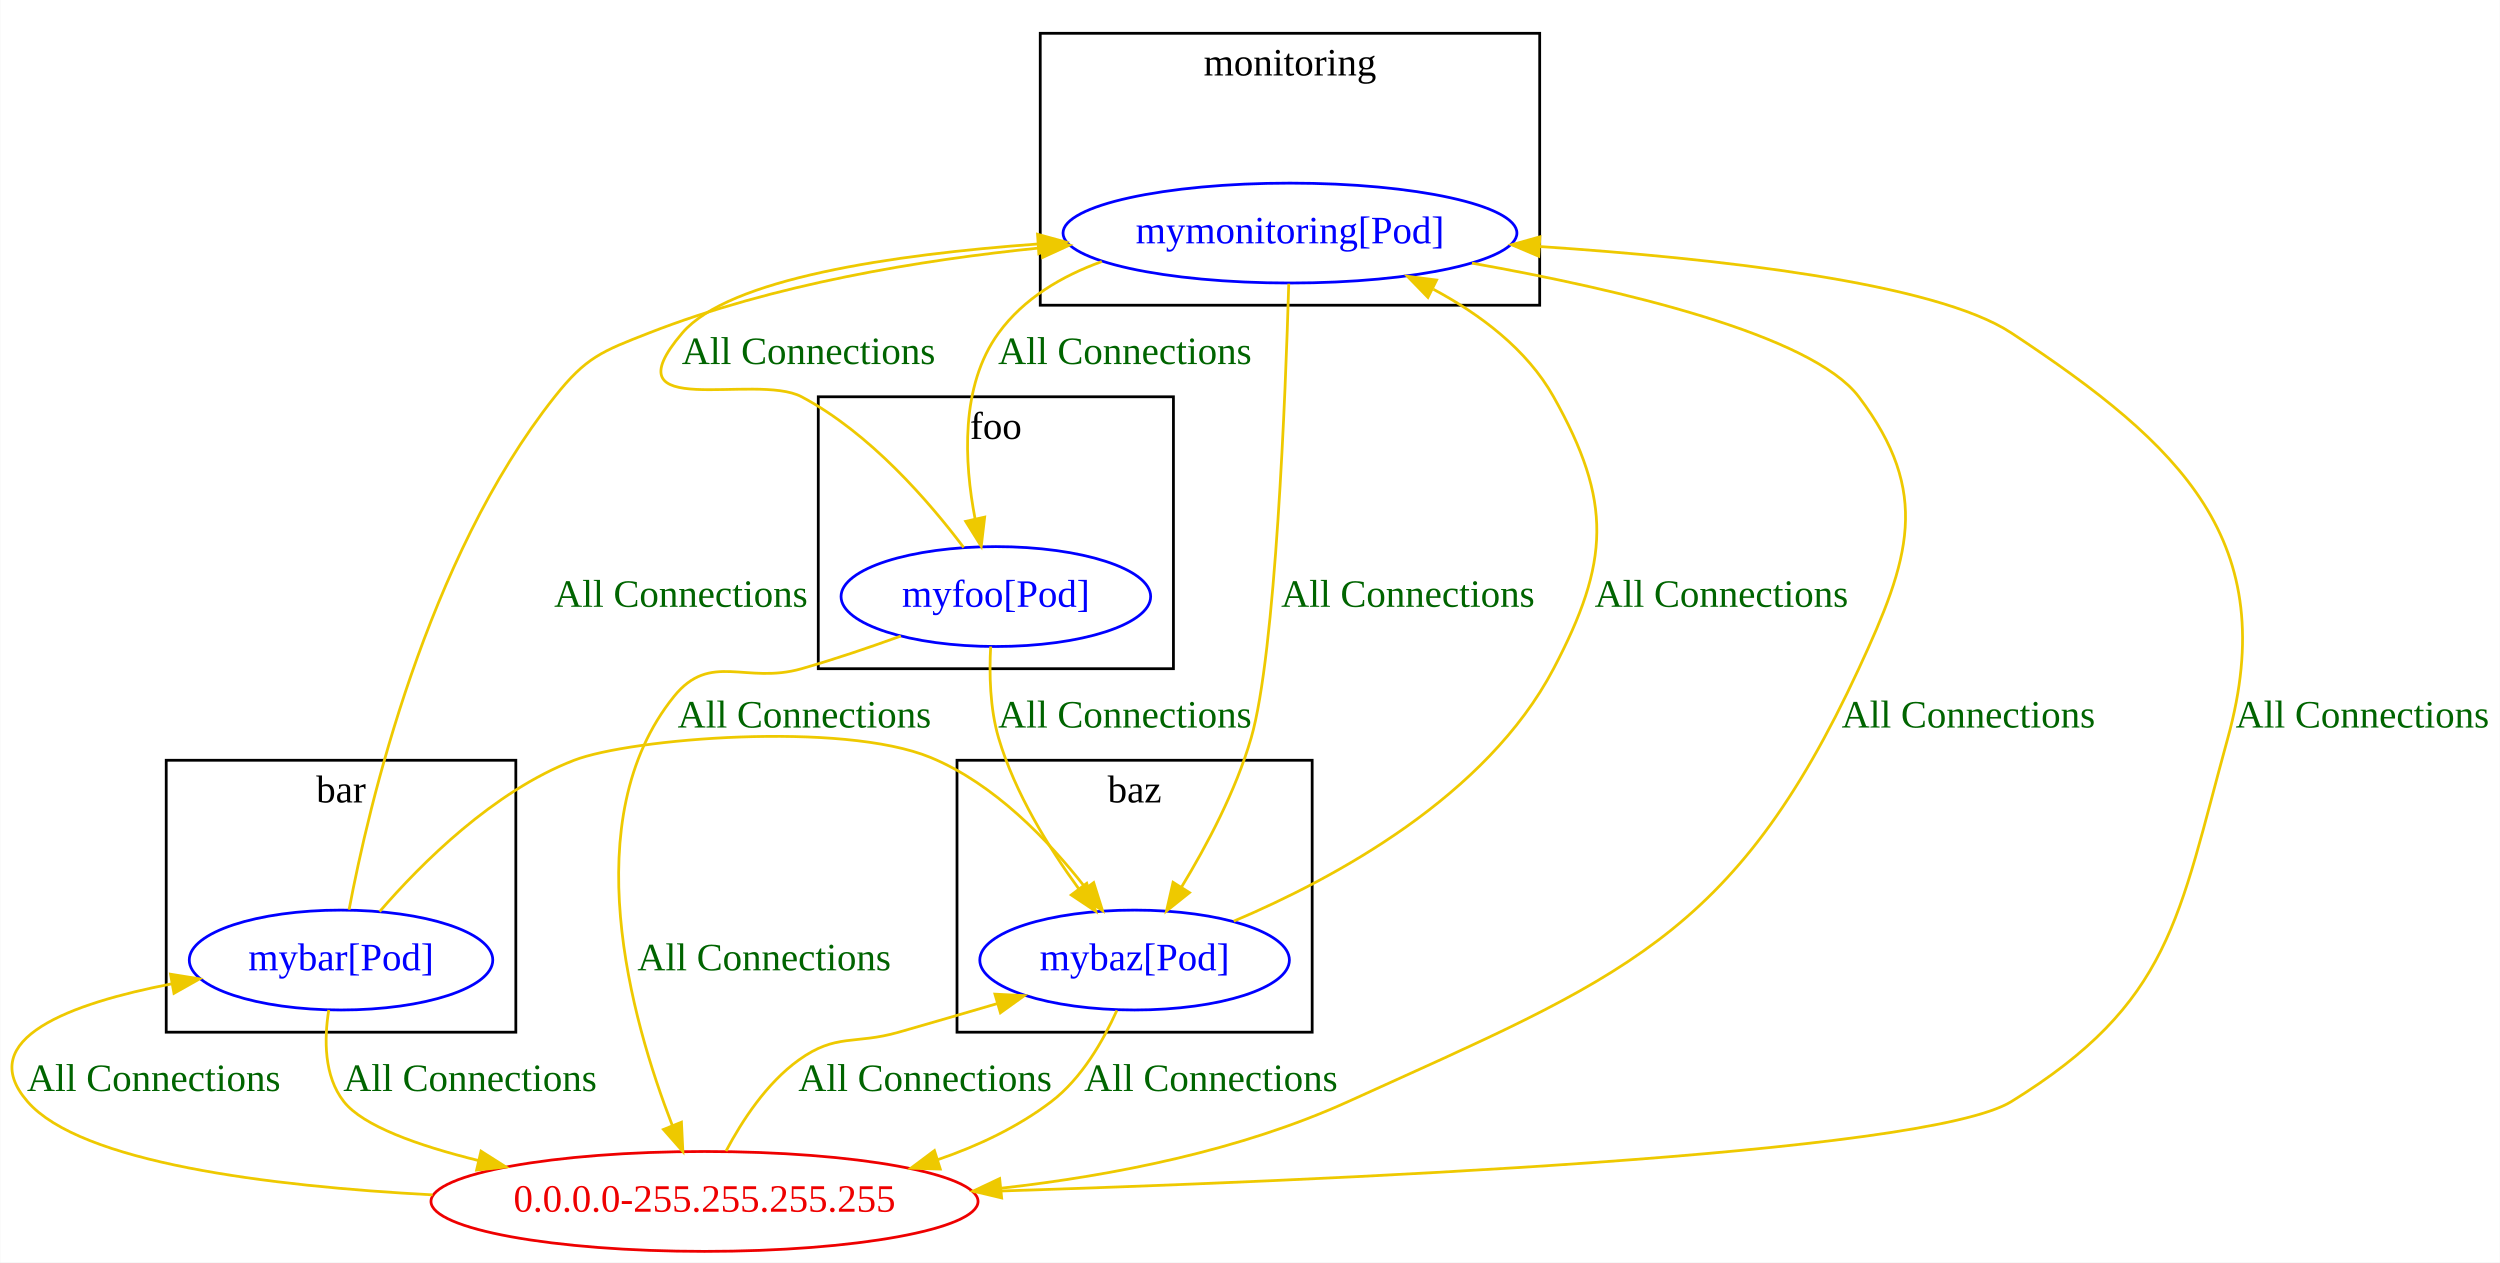
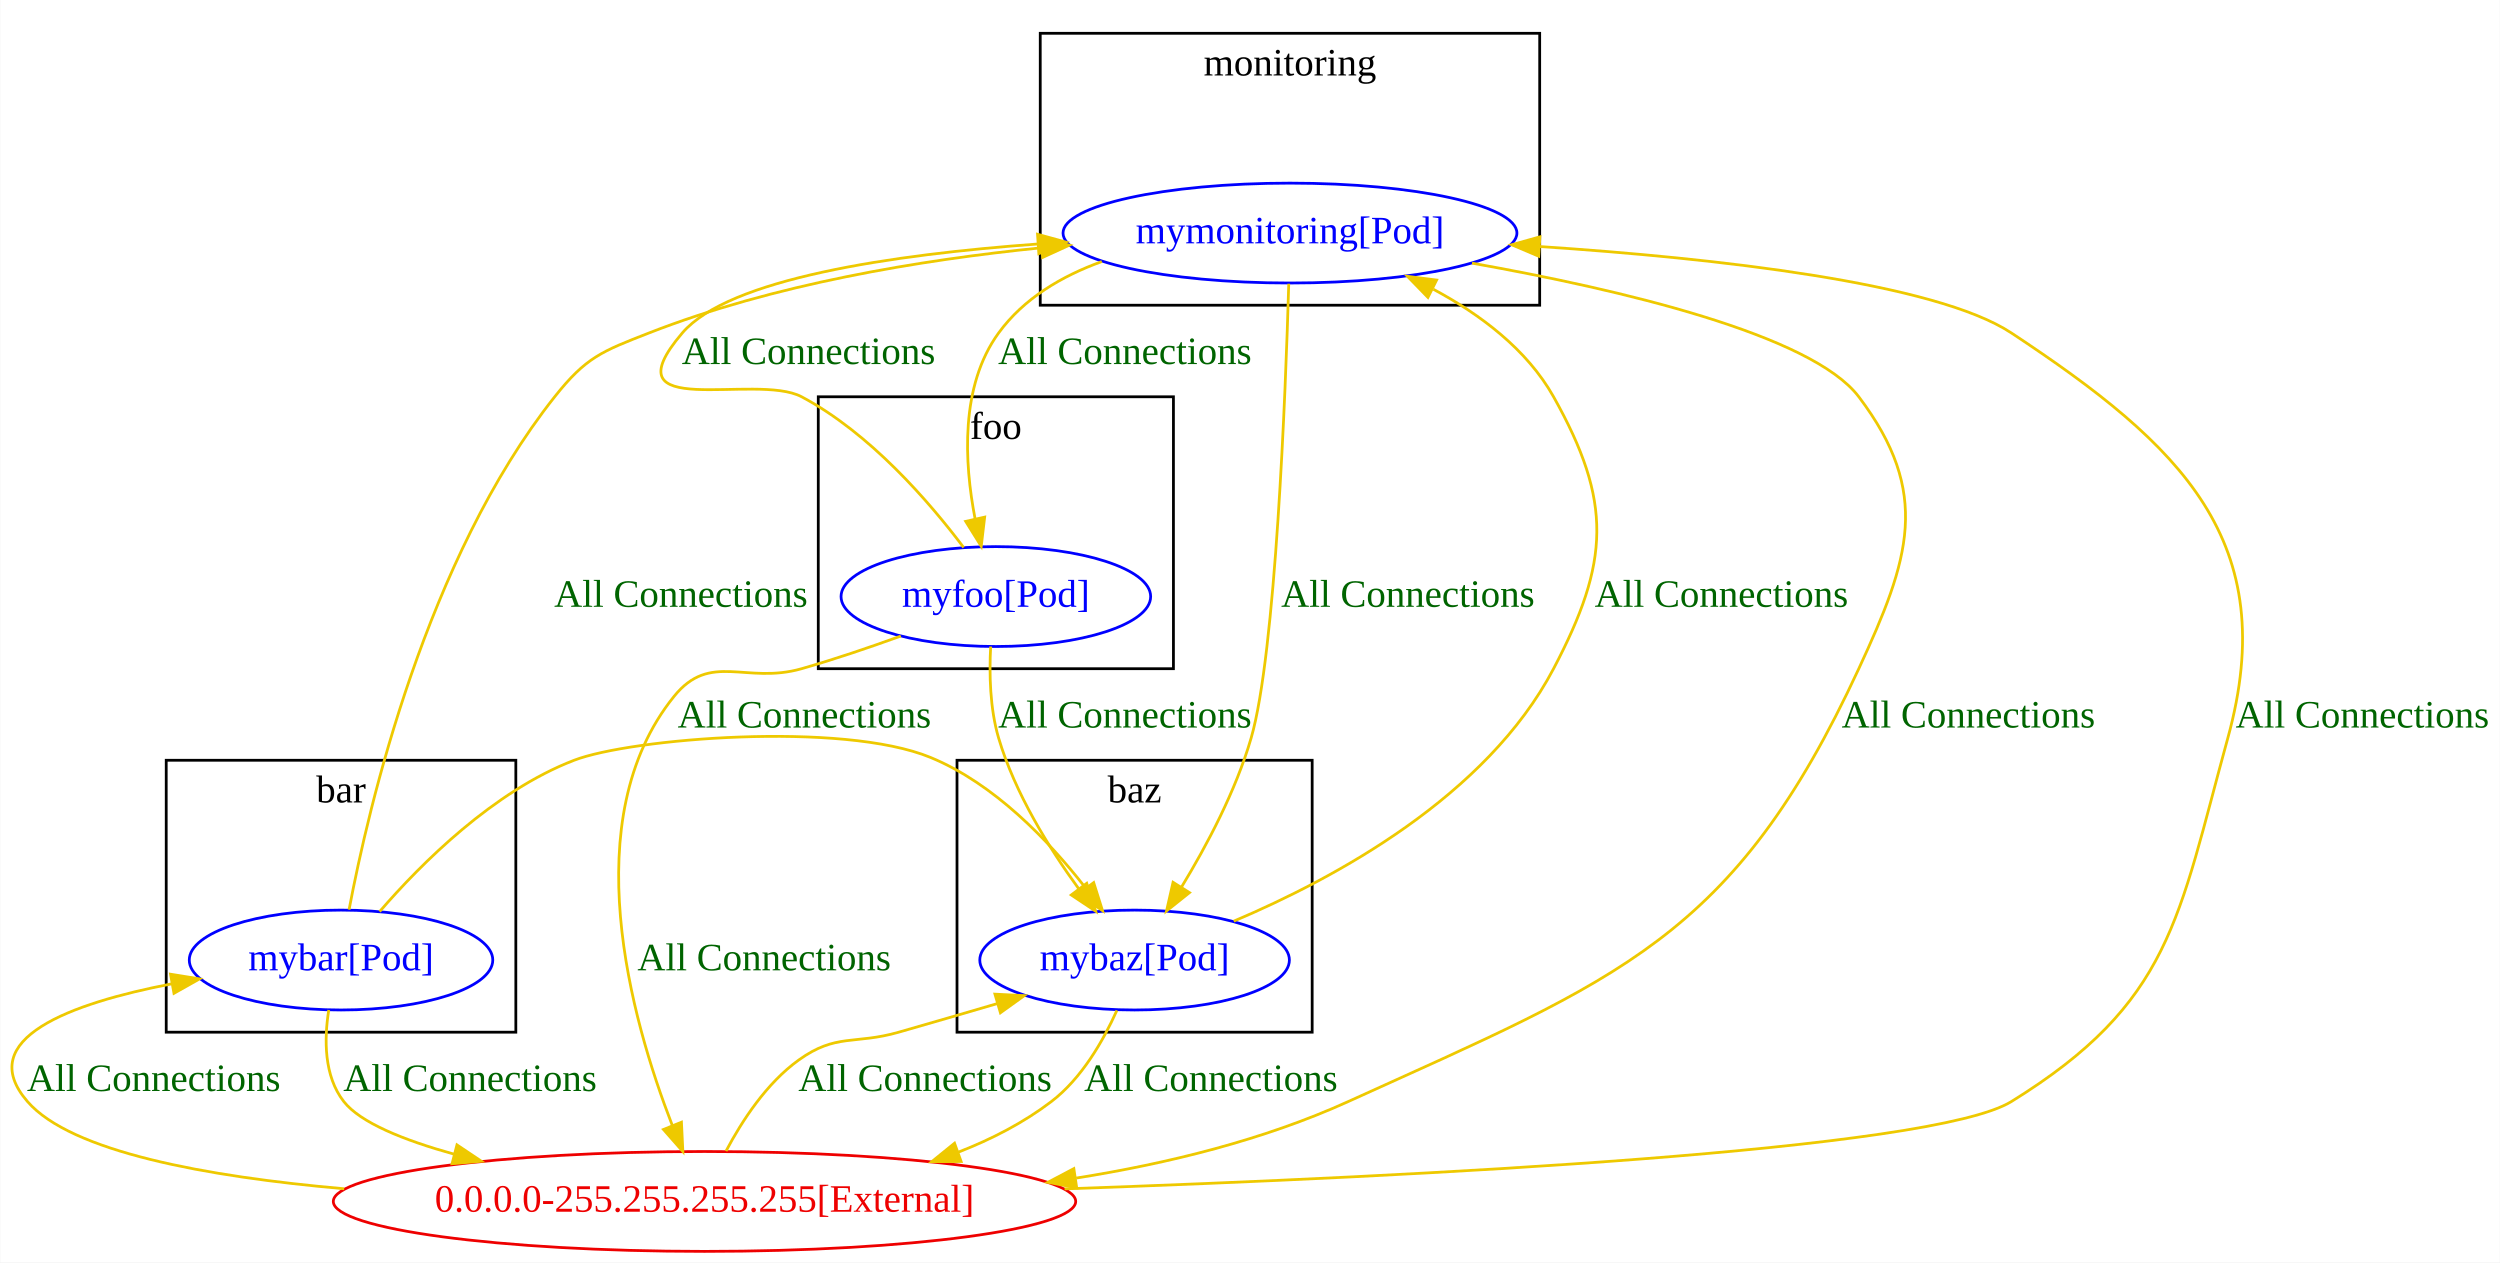
<svg xmlns="http://www.w3.org/2000/svg" width="901pt" height="455pt" viewBox="0.00 0.00 900.81 455.00">
  <g id="graph0" class="graph" transform="scale(1 1) rotate(0) translate(4 451)">
    <polygon fill="white" stroke="transparent" points="-4,4 -4,-451 896.81,-451 896.81,4 -4,4" />
-     <g id="clust2" class="cluster">
-       <polygon fill="none" stroke="black" points="340.81,-79 340.81,-177 468.81,-177 468.81,-79 340.81,-79" />
-       <text text-anchor="middle" x="404.81" y="-161.8" font-family="Times New Roman,serif" font-size="14.00">baz</text>
-     </g>
    <g id="clust1" class="cluster">
      <polygon fill="none" stroke="black" points="55.81,-79 55.81,-177 181.81,-177 181.81,-79 55.81,-79" />
      <text text-anchor="middle" x="118.81" y="-161.8" font-family="Times New Roman,serif" font-size="14.00">bar</text>
+     </g>
+     <g id="clust4" class="cluster">
+       <polygon fill="none" stroke="black" points="370.81,-341 370.81,-439 550.81,-439 550.81,-341 370.81,-341" />
+       <text text-anchor="middle" x="460.81" y="-423.8" font-family="Times New Roman,serif" font-size="14.00">monitoring</text>
    </g>
    <g id="clust3" class="cluster">
      <polygon fill="none" stroke="black" points="290.81,-210 290.81,-308 418.81,-308 418.81,-210 290.81,-210" />
      <text text-anchor="middle" x="354.81" y="-292.8" font-family="Times New Roman,serif" font-size="14.00">foo</text>
    </g>
-     <g id="clust4" class="cluster">
-       <polygon fill="none" stroke="black" points="370.81,-341 370.81,-439 550.81,-439 550.81,-341 370.81,-341" />
-       <text text-anchor="middle" x="460.81" y="-423.8" font-family="Times New Roman,serif" font-size="14.00">monitoring</text>
+     <g id="clust2" class="cluster">
+       <polygon fill="none" stroke="black" points="340.81,-79 340.81,-177 468.81,-177 468.81,-79 340.81,-79" />
+       <text text-anchor="middle" x="404.81" y="-161.8" font-family="Times New Roman,serif" font-size="14.00">baz</text>
    </g>
    <g id="node1" class="node">
      <ellipse fill="none" stroke="blue" cx="118.81" cy="-105" rx="54.69" ry="18" />
      <text text-anchor="middle" x="118.81" y="-101.3" font-family="Times New Roman,serif" font-size="14.00" fill="blue">mybar[Pod]</text>
    </g>
    <g id="node2" class="node">
      <ellipse fill="none" stroke="blue" cx="404.81" cy="-105" rx="55.79" ry="18" />
      <text text-anchor="middle" x="404.81" y="-101.3" font-family="Times New Roman,serif" font-size="14.00" fill="blue">mybaz[Pod]</text>
    </g>
    <g id="edge5" class="edge">
      <path fill="none" stroke="#eec900" d="M132.72,-122.47C147.85,-139.95 173.77,-165.82 202.81,-177 223.17,-184.84 299.35,-191.18 331.31,-178 354.25,-168.54 373.81,-148.08 386.97,-131.22" />
      <polygon fill="#eec900" stroke="#eec900" points="390.07,-132.91 393.25,-122.81 384.46,-128.72 390.07,-132.91" />
      <text text-anchor="middle" x="285.81" y="-188.8" font-family="Times New Roman,serif" font-size="14.00" fill="darkgreen">All Connections</text>
    </g>
    <g id="node4" class="node">
      <ellipse fill="none" stroke="blue" cx="460.81" cy="-367" rx="81.79" ry="18" />
      <text text-anchor="middle" x="460.81" y="-363.3" font-family="Times New Roman,serif" font-size="14.00" fill="blue">mymonitoring[Pod]</text>
    </g>
    <g id="edge6" class="edge">
      <path fill="none" stroke="#eec900" d="M121.71,-123.16C128.73,-160.32 149.54,-249.61 195.81,-308 207.14,-322.3 212.82,-324.36 229.81,-331 274.58,-348.5 327.41,-357.3 371.24,-361.7" />
      <polygon fill="#eec900" stroke="#eec900" points="371.02,-365.19 381.31,-362.65 371.68,-358.23 371.02,-365.19" />
      <text text-anchor="middle" x="241.31" y="-232.3" font-family="Times New Roman,serif" font-size="14.00" fill="darkgreen">All Connections</text>
    </g>
    <g id="node5" class="node">
-       <ellipse fill="none" stroke="#ee0000" cx="249.81" cy="-18" rx="98.58" ry="18" />
-       <text text-anchor="middle" x="249.81" y="-14.3" font-family="Times New Roman,serif" font-size="14.00" fill="#ee0000">0.0.0.0-255.255.255.255</text>
+       <ellipse fill="none" stroke="#ee0000" cx="249.81" cy="-18" rx="133.78" ry="18" />
+       <text text-anchor="middle" x="249.81" y="-14.3" font-family="Times New Roman,serif" font-size="14.00" fill="#ee0000">0.0.0.0-255.255.255.255[External]</text>
    </g>
    <g id="edge4" class="edge">
-       <path fill="none" stroke="#eec900" d="M114.39,-87C112.7,-76.43 112.64,-63.16 119.81,-54 126.65,-45.26 146.29,-38.19 168.31,-32.75" />
-       <polygon fill="#eec900" stroke="#eec900" points="169.26,-36.12 178.21,-30.44 167.67,-29.31 169.26,-36.12" />
+       <path fill="none" stroke="#eec900" d="M114.39,-87C112.7,-76.43 112.64,-63.16 119.81,-54 125.73,-46.44 141.24,-40.12 159.58,-35.03" />
+       <polygon fill="#eec900" stroke="#eec900" points="160.59,-38.39 169.39,-32.49 158.83,-31.61 160.59,-38.39" />
      <text text-anchor="middle" x="165.31" y="-57.8" font-family="Times New Roman,serif" font-size="14.00" fill="darkgreen">All Connections</text>
    </g>
    <g id="edge8" class="edge">
      <path fill="none" stroke="#eec900" d="M440.56,-119.02C477.06,-134.47 531.67,-164.07 555.81,-210 576.07,-248.56 577.12,-270.02 555.81,-308 546.23,-325.06 529.37,-337.7 512.49,-346.75" />
      <polygon fill="#eec900" stroke="#eec900" points="510.53,-343.81 503.15,-351.41 513.66,-350.07 510.53,-343.81" />
      <text text-anchor="middle" x="616.31" y="-232.3" font-family="Times New Roman,serif" font-size="14.00" fill="darkgreen">All Connections</text>
    </g>
    <g id="edge7" class="edge">
-       <path fill="none" stroke="#eec900" d="M398.43,-86.85C393.54,-75.94 385.75,-62.35 374.81,-54 362.76,-44.81 348.41,-38.03 333.8,-33.03" />
-       <polygon fill="#eec900" stroke="#eec900" points="334.78,-29.67 324.19,-29.99 332.67,-36.34 334.78,-29.67" />
+       <path fill="none" stroke="#eec900" d="M398.43,-86.85C393.54,-75.94 385.75,-62.35 374.81,-54 364.84,-46.4 353.3,-40.44 341.35,-35.79" />
+       <polygon fill="#eec900" stroke="#eec900" points="342.29,-32.4 331.69,-32.32 339.92,-38.99 342.29,-32.4" />
      <text text-anchor="middle" x="432.31" y="-57.8" font-family="Times New Roman,serif" font-size="14.00" fill="darkgreen">All Connections</text>
    </g>
    <g id="node3" class="node">
      <ellipse fill="none" stroke="blue" cx="354.81" cy="-236" rx="55.79" ry="18" />
      <text text-anchor="middle" x="354.81" y="-232.3" font-family="Times New Roman,serif" font-size="14.00" fill="blue">myfoo[Pod]</text>
    </g>
    <g id="edge10" class="edge">
      <path fill="none" stroke="#eec900" d="M352.94,-217.99C352.41,-208.16 352.66,-195.66 355.81,-185 361.66,-165.21 373.9,-145.47 384.68,-130.68" />
      <polygon fill="#eec900" stroke="#eec900" points="387.56,-132.66 390.8,-122.58 381.98,-128.45 387.56,-132.66" />
      <text text-anchor="middle" x="401.31" y="-188.8" font-family="Times New Roman,serif" font-size="14.00" fill="darkgreen">All Connections</text>
    </g>
    <g id="edge11" class="edge">
      <path fill="none" stroke="#eec900" d="M343.21,-253.68C330.76,-270.22 309.42,-294.93 284.81,-308 268.25,-316.79 214.22,-298.65 241.81,-331 258.5,-350.57 317.45,-359.25 369.98,-363.07" />
      <polygon fill="#eec900" stroke="#eec900" points="369.83,-366.57 380.04,-363.75 370.3,-359.59 369.83,-366.57" />
      <text text-anchor="middle" x="287.31" y="-319.8" font-family="Times New Roman,serif" font-size="14.00" fill="darkgreen">All Connections</text>
    </g>
    <g id="edge9" class="edge">
      <path fill="none" stroke="#eec900" d="M320.56,-221.77C309.27,-217.68 296.6,-213.37 284.81,-210 264.69,-204.25 251.94,-216.29 238.81,-200 203.17,-155.79 223.22,-84.02 238.17,-45.48" />
      <polygon fill="#eec900" stroke="#eec900" points="241.5,-46.56 242.01,-35.98 235.01,-43.94 241.5,-46.56" />
      <text text-anchor="middle" x="271.31" y="-101.3" font-family="Times New Roman,serif" font-size="14.00" fill="darkgreen">All Connections</text>
    </g>
    <g id="edge13" class="edge">
      <path fill="none" stroke="#eec900" d="M460.37,-348.74C459.24,-309.65 455.65,-215.42 446.81,-185 441.28,-165.98 430.84,-146.3 421.75,-131.35" />
      <polygon fill="#eec900" stroke="#eec900" points="424.6,-129.3 416.32,-122.69 418.67,-133.02 424.6,-129.3" />
      <text text-anchor="middle" x="503.31" y="-232.3" font-family="Times New Roman,serif" font-size="14.00" fill="darkgreen">All Connections</text>
    </g>
    <g id="edge14" class="edge">
      <path fill="none" stroke="#eec900" d="M393,-356.73C378.51,-351.5 364.86,-343.42 355.81,-331 341.89,-311.91 343.4,-284.35 347.33,-264" />
      <polygon fill="#eec900" stroke="#eec900" points="350.78,-264.63 349.54,-254.11 343.94,-263.1 350.78,-264.63" />
      <text text-anchor="middle" x="401.31" y="-319.8" font-family="Times New Roman,serif" font-size="14.00" fill="darkgreen">All Connections</text>
    </g>
    <g id="edge12" class="edge">
-       <path fill="none" stroke="#eec900" d="M526.42,-356.16C579.76,-346.66 648.85,-330.42 665.81,-308 692.08,-273.26 684.12,-249.52 665.81,-210 620.75,-112.72 579.42,-98.35 481.81,-54 443.09,-36.41 397.37,-27.34 356.79,-22.78" />
-       <polygon fill="#eec900" stroke="#eec900" points="356.9,-19.27 346.59,-21.71 356.18,-26.23 356.9,-19.27" />
+       <path fill="none" stroke="#eec900" d="M526.42,-356.16C579.76,-346.66 648.85,-330.42 665.81,-308 692.08,-273.26 684.12,-249.52 665.81,-210 620.75,-112.72 579.42,-98.35 481.81,-54 451.48,-40.22 416.85,-31.67 383.76,-26.42" />
+       <polygon fill="#eec900" stroke="#eec900" points="383.95,-22.91 373.55,-24.89 382.92,-29.83 383.95,-22.91" />
      <text text-anchor="middle" x="705.31" y="-188.8" font-family="Times New Roman,serif" font-size="14.00" fill="darkgreen">All Connections</text>
    </g>
    <g id="edge1" class="edge">
-       <path fill="none" stroke="#eec900" d="M151.8,-20.37C92.54,-23.51 24.87,-32.01 5.81,-54 -13.78,-76.6 21.47,-89.41 57.64,-96.39" />
+       <path fill="none" stroke="#eec900" d="M119.95,-22.57C70.17,-26.93 21.51,-35.89 5.81,-54 -13.78,-76.6 21.47,-89.41 57.64,-96.39" />
      <polygon fill="#eec900" stroke="#eec900" points="57.36,-99.9 67.82,-98.21 58.6,-93.01 57.36,-99.9" />
      <text text-anchor="middle" x="51.31" y="-57.8" font-family="Times New Roman,serif" font-size="14.00" fill="darkgreen">All Connections</text>
    </g>
    <g id="edge2" class="edge">
      <path fill="none" stroke="#eec900" d="M257.57,-36.17C263.34,-47.09 272.21,-60.68 283.81,-69 297.3,-78.68 303.84,-74.43 319.81,-79 331.36,-82.3 343.78,-85.92 355.46,-89.35" />
      <polygon fill="#eec900" stroke="#eec900" points="354.48,-92.71 365.06,-92.17 356.46,-85.99 354.48,-92.71" />
      <text text-anchor="middle" x="329.31" y="-57.8" font-family="Times New Roman,serif" font-size="14.00" fill="darkgreen">All Connections</text>
    </g>
    <g id="edge3" class="edge">
-       <path fill="none" stroke="#eec900" d="M346.78,-21.46C475.4,-25.43 689.86,-34.86 720.81,-54 778.44,-89.65 780.83,-119.67 798.81,-185 818.33,-255.93 782.19,-290.45 720.81,-331 693.44,-349.08 614.55,-357.9 550.79,-362.15" />
+       <path fill="none" stroke="#eec900" d="M379.58,-22.53C508.93,-27.03 692.37,-36.41 720.81,-54 778.44,-89.65 780.83,-119.67 798.81,-185 818.33,-255.93 782.19,-290.45 720.81,-331 693.44,-349.08 614.55,-357.9 550.79,-362.15" />
      <polygon fill="#eec900" stroke="#eec900" points="550.45,-358.66 540.7,-362.79 550.9,-365.65 550.45,-358.66" />
      <text text-anchor="middle" x="847.31" y="-188.8" font-family="Times New Roman,serif" font-size="14.00" fill="darkgreen">All Connections</text>
    </g>
  </g>
</svg>
